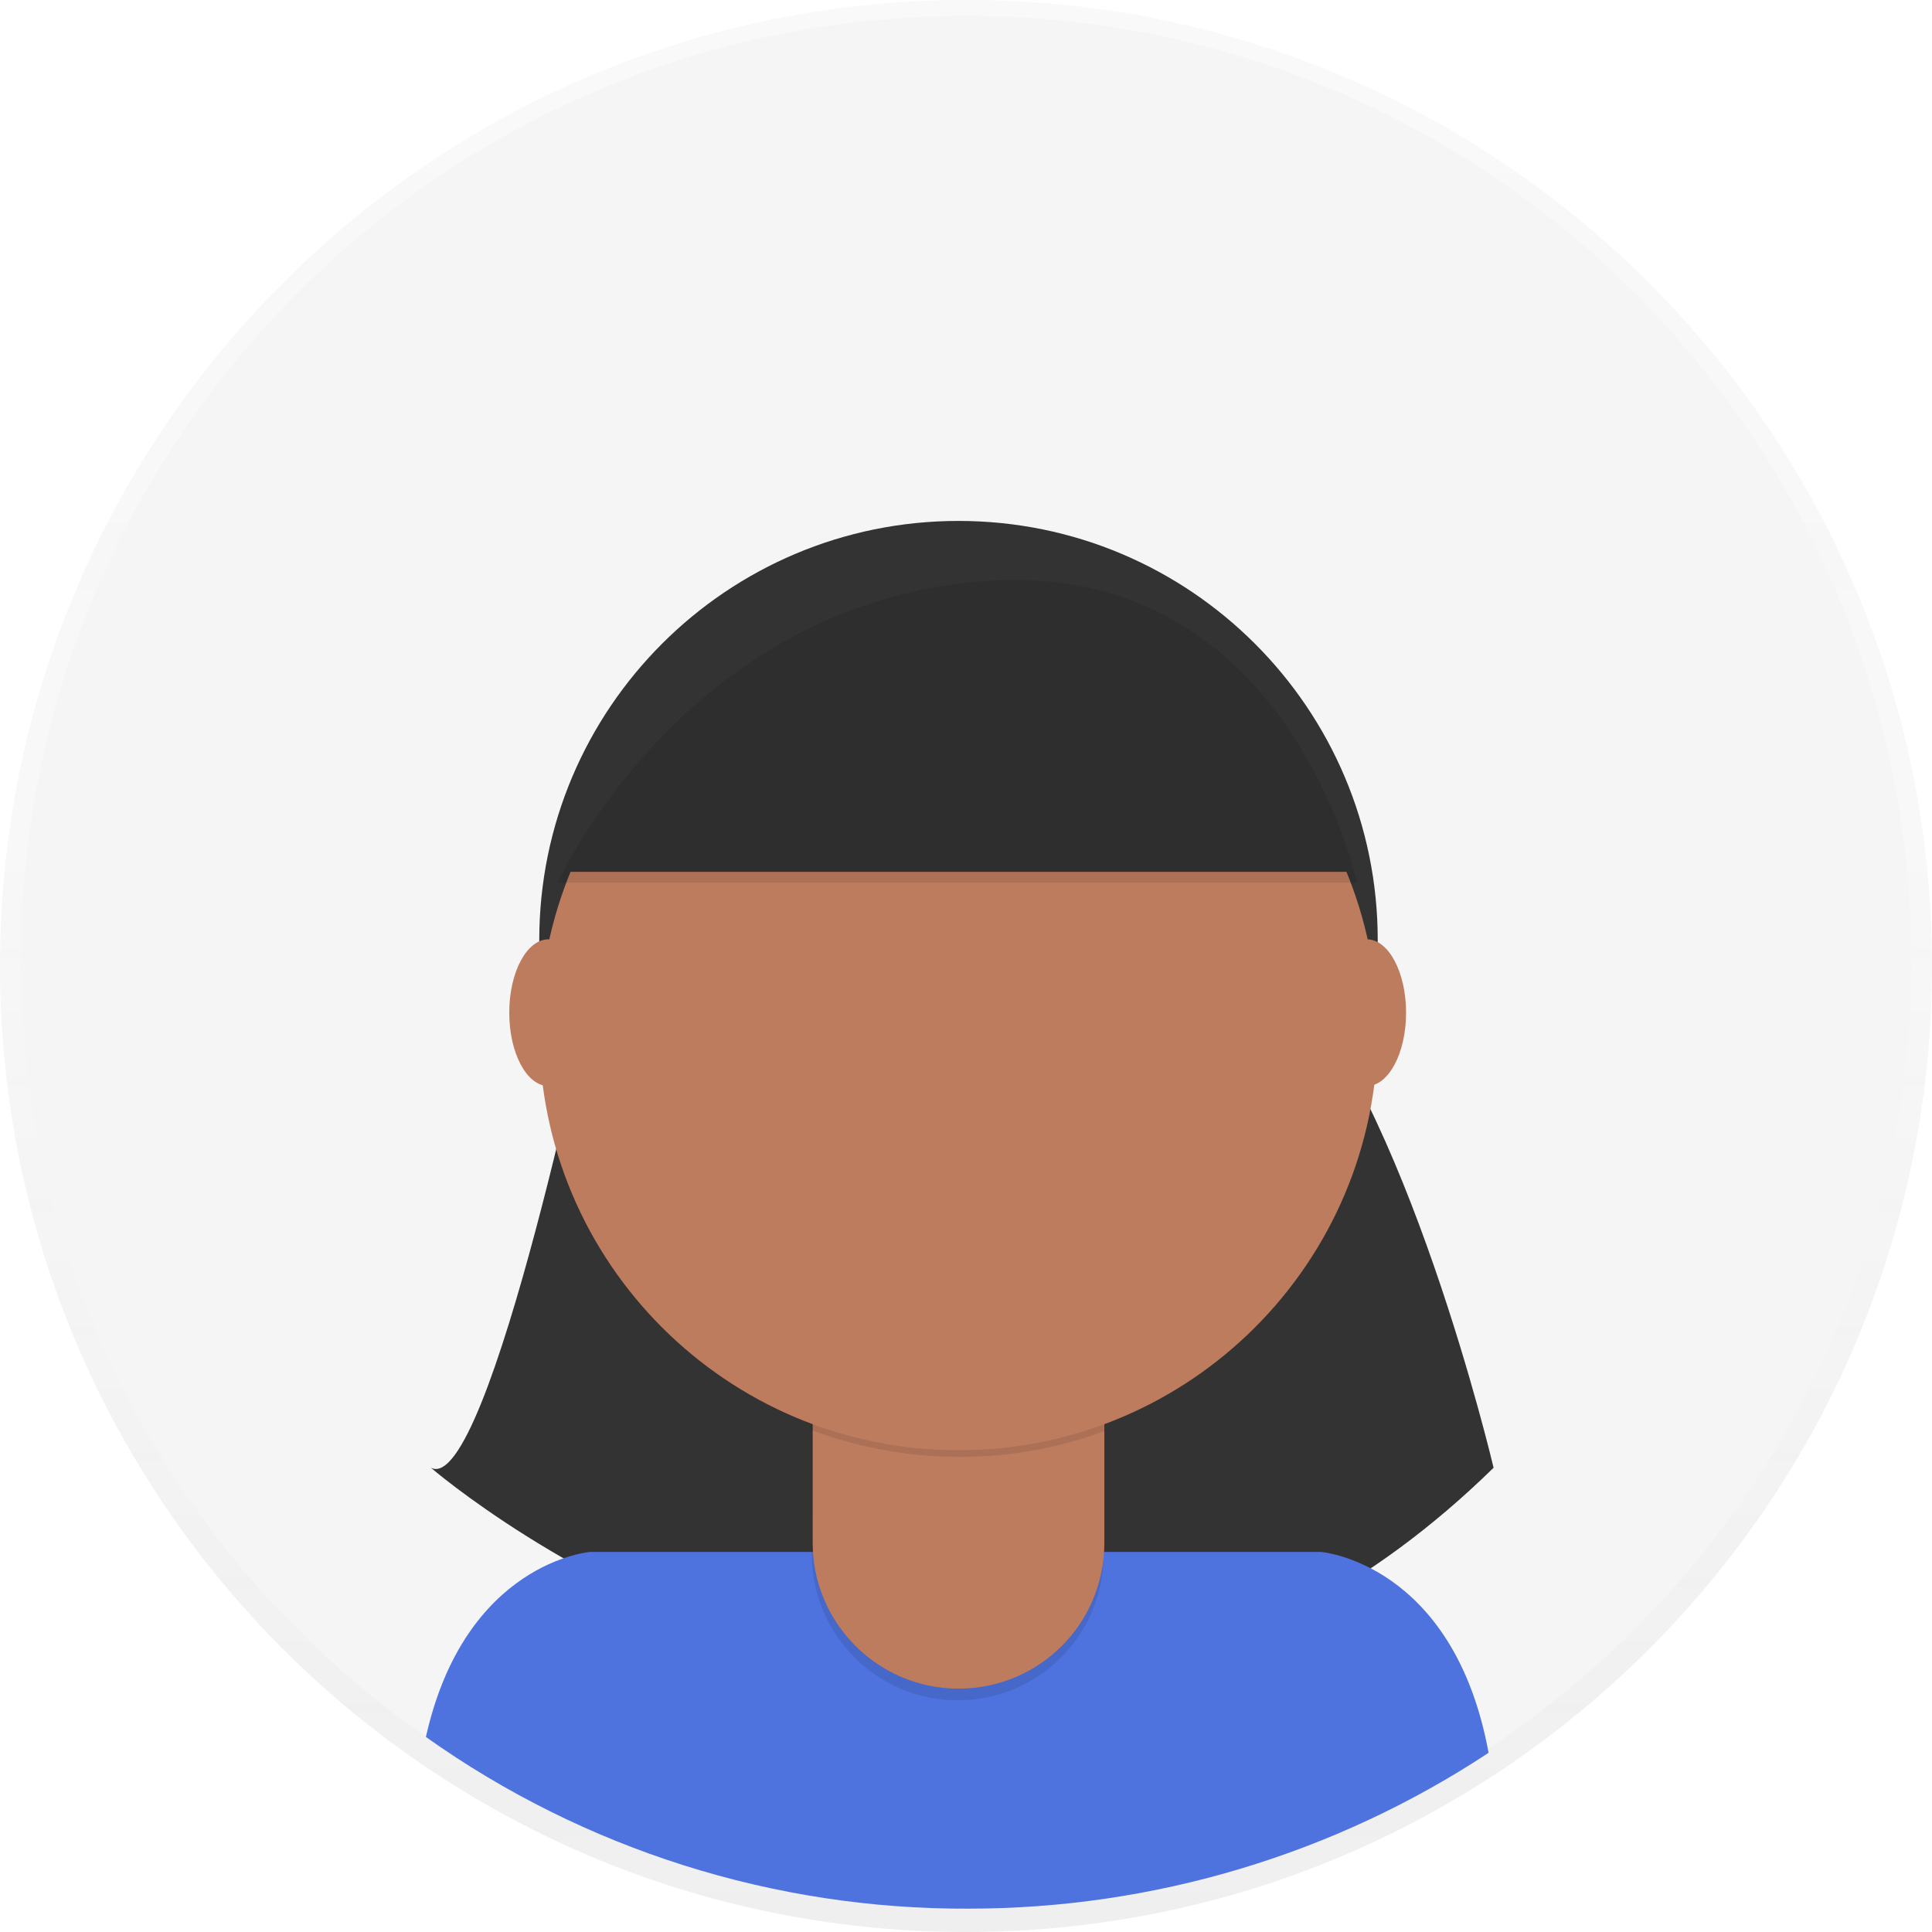
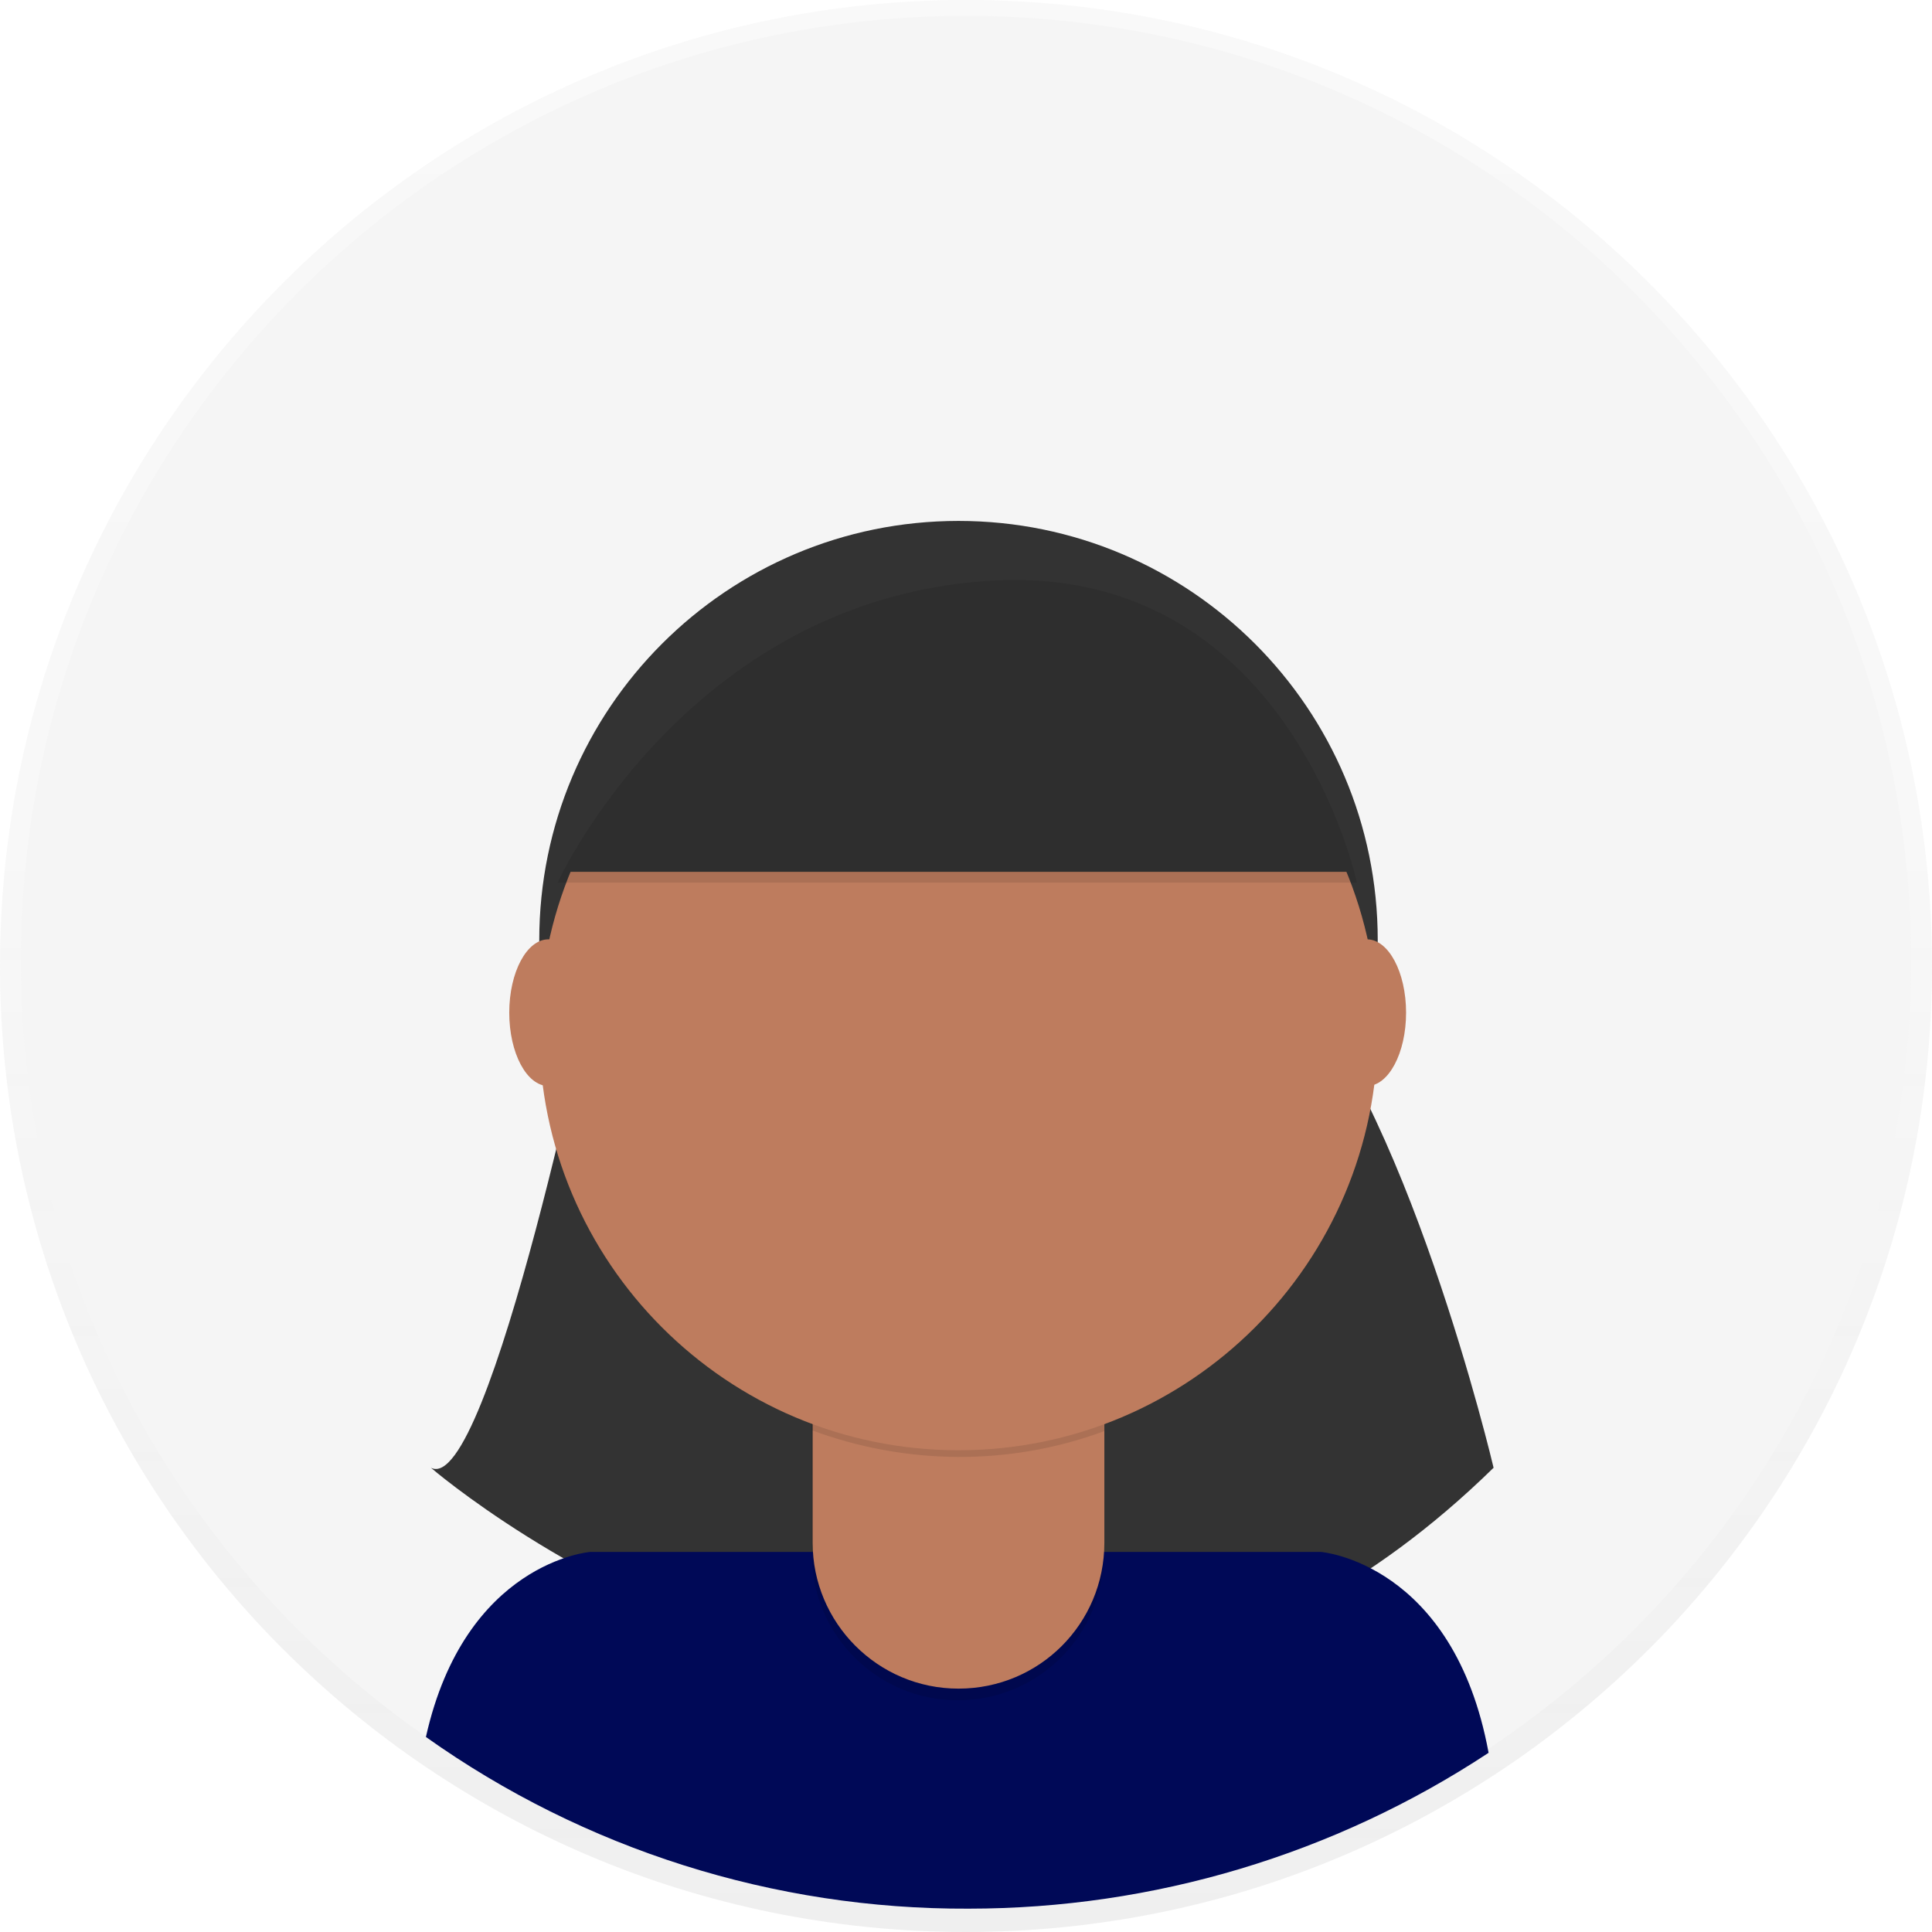
<svg xmlns="http://www.w3.org/2000/svg" version="1.1" id="_x38_8ce59e9-c4b8-4d1d-9d7a-ce0190159aa8" x="0px" y="0px" viewBox="0 0 231.8 231.8" style="enable-background:new 0 0 231.8 231.8;" xml:space="preserve">
  <style type="text/css">
	.st0{opacity:0.5;}
	.st1{fill:url(#SVGID_1_);}
	.st2{fill:#F5F5F5;}
	.st3{fill:#333333;}
- 	.st4{fill:#4E73DF;}
+ 	.st4{fill:#000957;}
	.st5{opacity:0.1;enable-background:new    ;}
	.st6{fill:#BE7C5E;}
</style>
  <g class="st0">
    <linearGradient id="SVGID_1_" gradientUnits="userSpaceOnUse" x1="115.89" y1="525.2" x2="115.89" y2="756.98" gradientTransform="matrix(1 0 0 -1 0 756.98)">
      <stop offset="0" style="stop-color:#808080;stop-opacity:0.25" />
      <stop offset="0.54" style="stop-color:#808080;stop-opacity:0.12" />
      <stop offset="1" style="stop-color:#808080;stop-opacity:0.1" />
    </linearGradient>
    <circle class="st1" cx="115.9" cy="115.9" r="115.9" />
  </g>
  <circle class="st2" cx="115.9" cy="115.3" r="113.4" />
  <path class="st3" d="M71.6,116.3c0,0-12.9,63.4-19.9,59.8c0,0,67.7,58.5,127.5,0c0,0-10.5-44.6-25.7-59.8H71.6z" />
  <path class="st4" d="M116.2,229c22.2,0,43.9-6.5,62.4-18.7c-4.2-22.8-20.1-24.1-20.1-24.1H70.8c0,0-15,1.2-19.7,22.2  C70.1,221.9,92.9,229.1,116.2,229z" />
  <circle class="st3" cx="115" cy="112.8" r="50.3" />
  <path class="st5" d="M97.3,158.4h35.1l0,0v28.1c0,9.7-7.8,17.5-17.5,17.5l0,0c-9.7,0-17.5-7.9-17.5-17.5L97.3,158.4L97.3,158.4z" />
  <path class="st6" d="M100.7,157.1h28.4c1.9,0,3.4,1.5,3.4,3.3v0v24.7c0,9.7-7.8,17.5-17.5,17.5l0,0c-9.7,0-17.5-7.9-17.5-17.5v0  v-24.7C97.4,158.6,98.9,157.1,100.7,157.1z" />
  <path class="st5" d="M97.4,171.6c11.3,4.2,23.8,4.3,35.1,0.1v-4.3H97.4V171.6z" />
  <circle class="st6" cx="115" cy="123.7" r="50.3" />
  <path class="st3" d="M66.9,104.6h95.9c0,0-8.2-38.7-44.4-36.2S66.9,104.6,66.9,104.6z" />
  <ellipse class="st6" cx="65.8" cy="121.5" rx="4.7" ry="8.8" />
  <ellipse class="st6" cx="164" cy="121.5" rx="4.7" ry="8.8" />
  <path class="st5" d="M66.9,105.9h95.9c0,0-8.2-38.7-44.4-36.2S66.9,105.9,66.9,105.9z" />
</svg>
